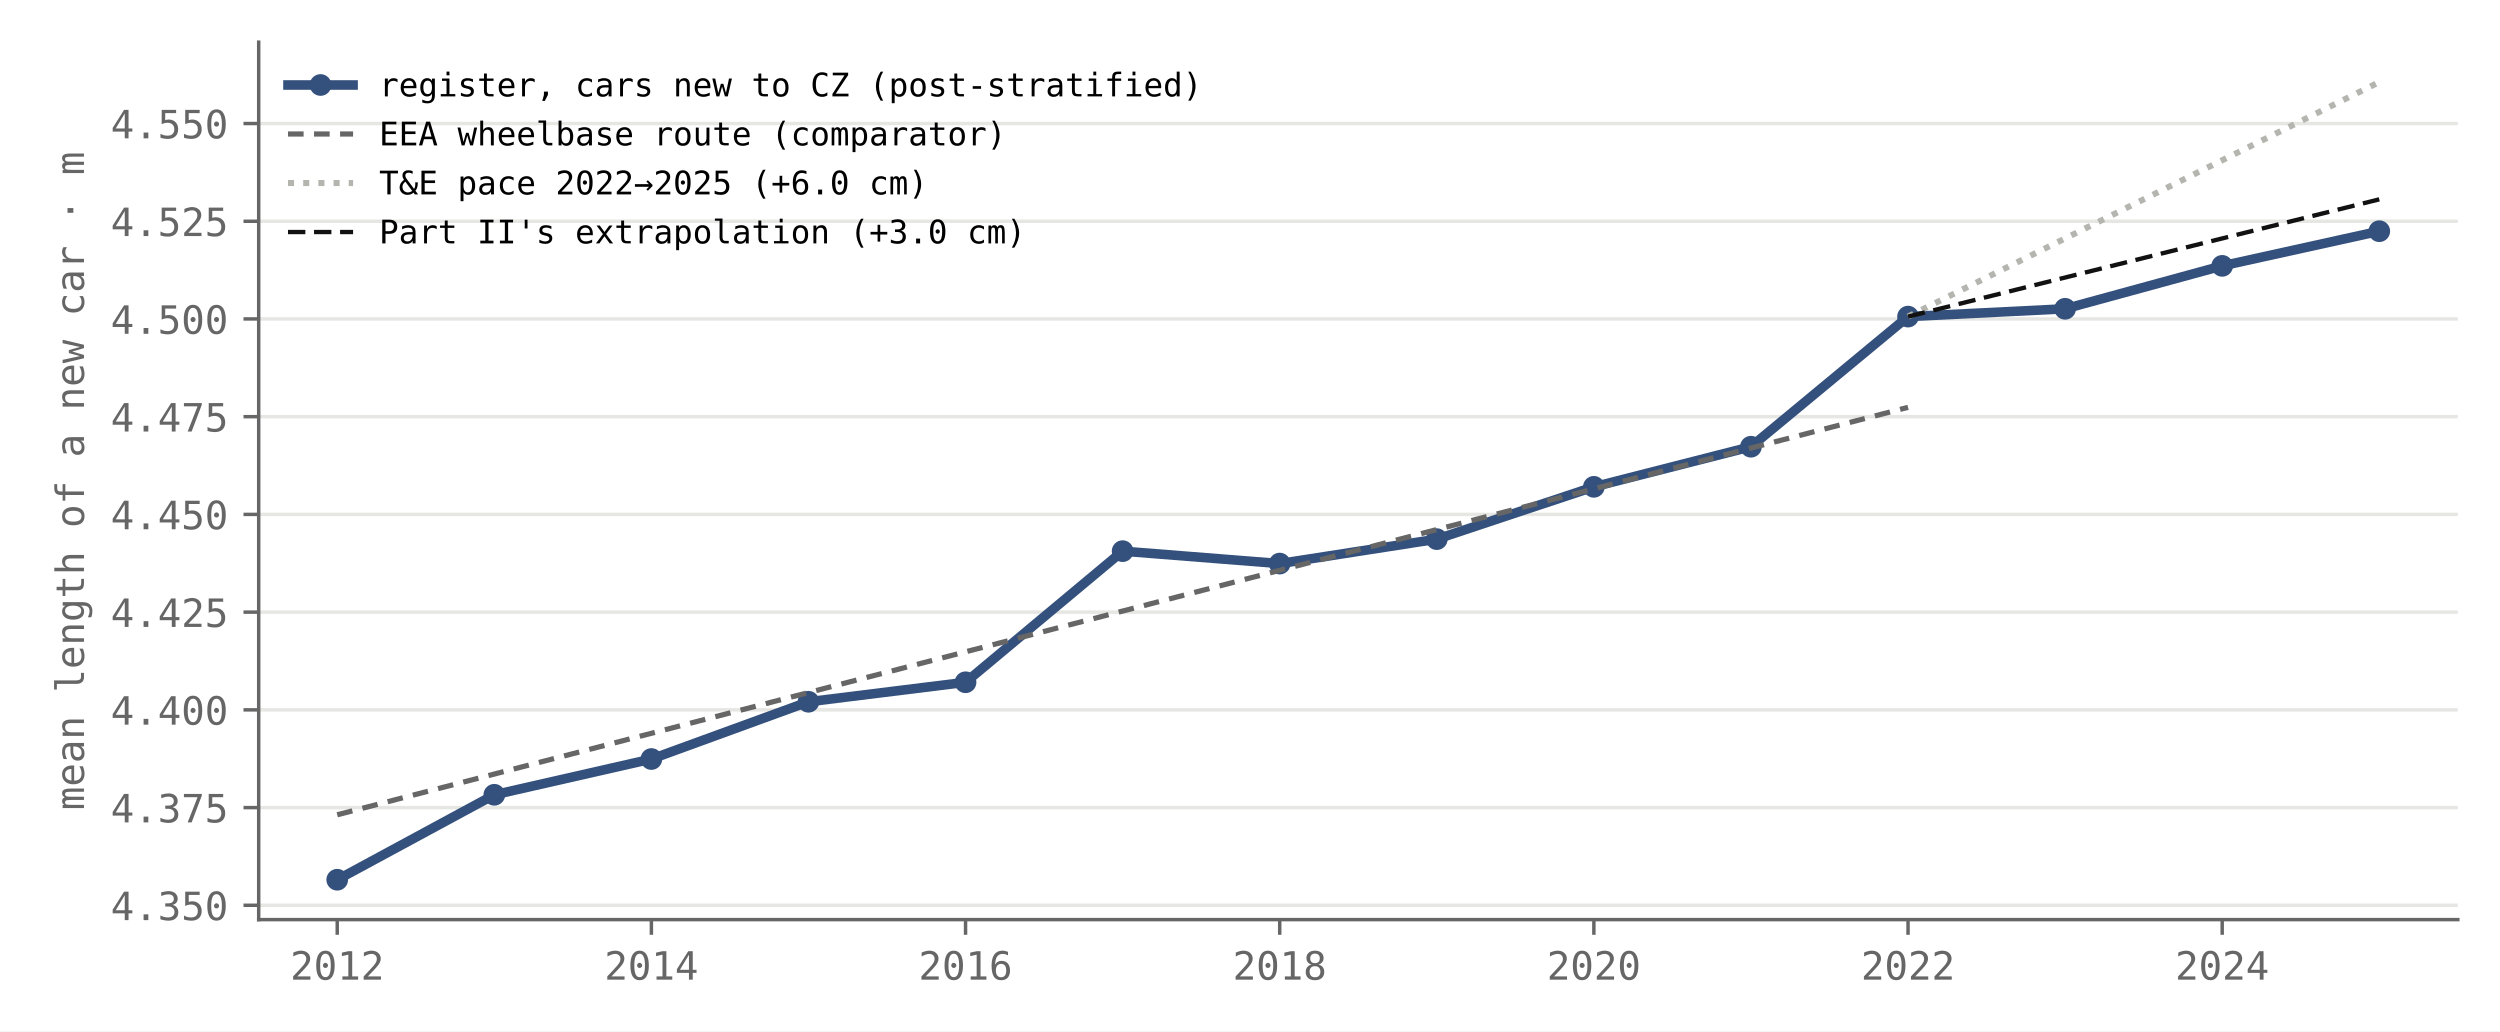
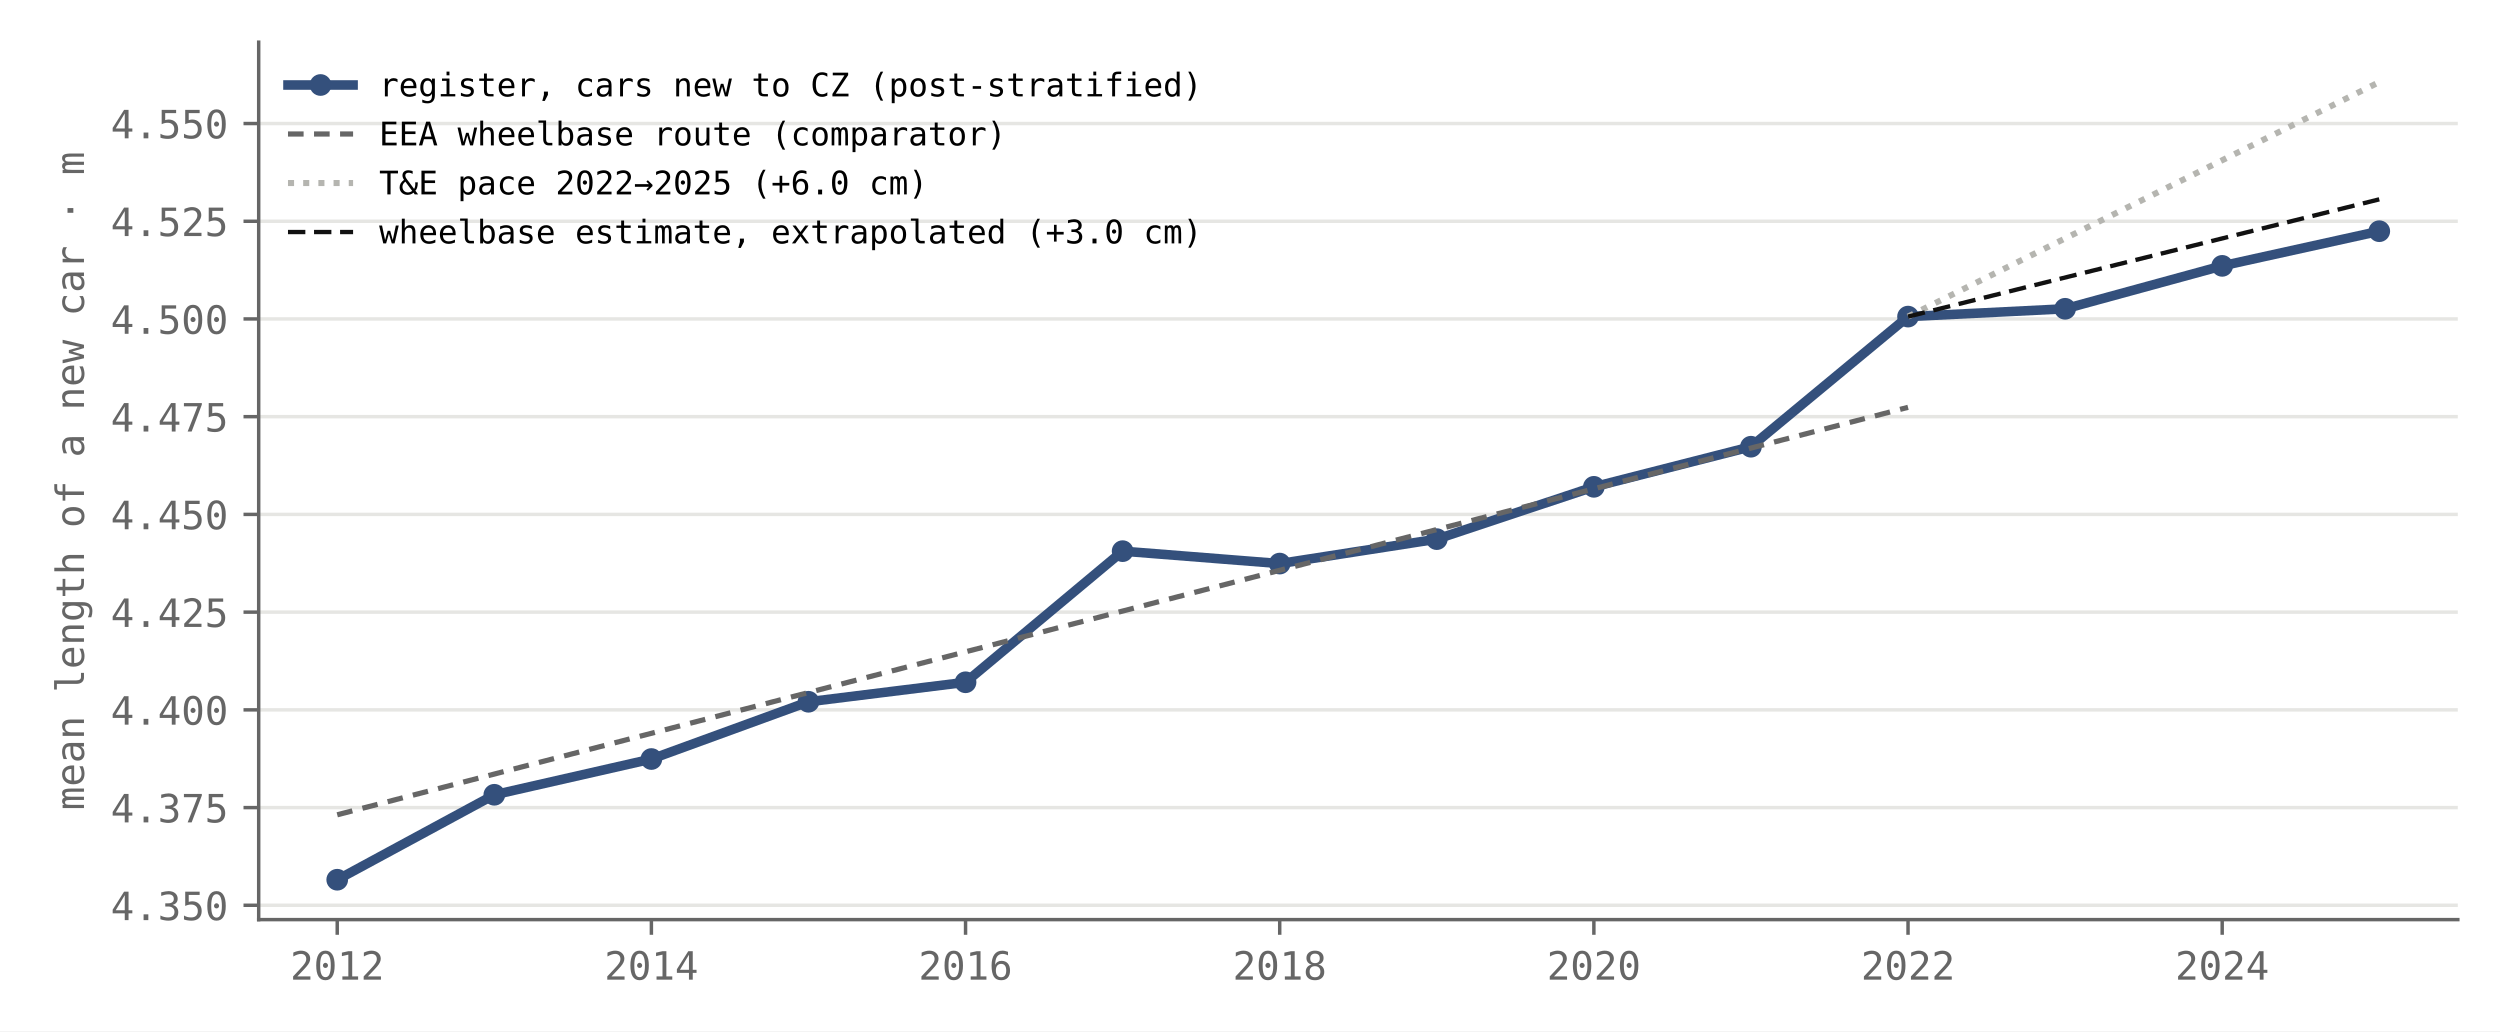
<svg xmlns="http://www.w3.org/2000/svg" xmlns:xlink="http://www.w3.org/1999/xlink" width="576pt" height="237.6pt" viewBox="0 0 576 237.6" version="1.1">
  <defs>
    <style type="text/css">*{stroke-linejoin: round; stroke-linecap: butt}</style>
  </defs>
  <g id="figure_1">
    <g id="patch_1">
      <path d="M 0 237.6  L 576 237.6  L 576 0  L 0 0  z " style="fill: #ffffff" />
    </g>
    <g id="axes_1">
      <g id="patch_2">
        <path d="M 59.602 211.88  L 566.28 211.88  L 566.28 9.72  L 59.602 9.72  z " style="fill: #ffffff" />
      </g>
      <g id="matplotlib.axis_1">
        <g id="xtick_1">
          <g id="line2d_1">
            <defs>
              <path id="m8effe8d96f" d="M 0 0  L 0 3.5  " style="stroke: #666666; stroke-width: 0.8" />
            </defs>
            <g>
              <use xlink:href="#m8effe8d96f" x="77.698" y="211.88" style="fill: #666666; stroke: #666666; stroke-width: 0.8" />
            </g>
          </g>
          <g id="text_1">
            <text style="font-size: 9px; font-family: 'DejaVu Sans Mono', 'Bitstream Vera Sans Mono', 'Computer Modern Typewriter', 'Andale Mono', 'Nimbus Mono L', 'Courier New', 'Courier', 'Fixed', 'Terminal', monospace; text-anchor: middle; fill: #666666" x="77.698" y="225.718" transform="rotate(-0 77.69775 225.7179)">2012</text>
          </g>
        </g>
        <g id="xtick_2">
          <g id="line2d_2">
            <g>
              <use xlink:href="#m8effe8d96f" x="150.08" y="211.88" style="fill: #666666; stroke: #666666; stroke-width: 0.8" />
            </g>
          </g>
          <g id="text_2">
            <text style="font-size: 9px; font-family: 'DejaVu Sans Mono', 'Bitstream Vera Sans Mono', 'Computer Modern Typewriter', 'Andale Mono', 'Nimbus Mono L', 'Courier New', 'Courier', 'Fixed', 'Terminal', monospace; text-anchor: middle; fill: #666666" x="150.08" y="225.718" transform="rotate(-0 150.0803 225.7179)">2014</text>
          </g>
        </g>
        <g id="xtick_3">
          <g id="line2d_3">
            <g>
              <use xlink:href="#m8effe8d96f" x="222.463" y="211.88" style="fill: #666666; stroke: #666666; stroke-width: 0.8" />
            </g>
          </g>
          <g id="text_3">
            <text style="font-size: 9px; font-family: 'DejaVu Sans Mono', 'Bitstream Vera Sans Mono', 'Computer Modern Typewriter', 'Andale Mono', 'Nimbus Mono L', 'Courier New', 'Courier', 'Fixed', 'Terminal', monospace; text-anchor: middle; fill: #666666" x="222.463" y="225.718" transform="rotate(-0 222.4629 225.7179)">2016</text>
          </g>
        </g>
        <g id="xtick_4">
          <g id="line2d_4">
            <g>
              <use xlink:href="#m8effe8d96f" x="294.845" y="211.88" style="fill: #666666; stroke: #666666; stroke-width: 0.8" />
            </g>
          </g>
          <g id="text_4">
            <text style="font-size: 9px; font-family: 'DejaVu Sans Mono', 'Bitstream Vera Sans Mono', 'Computer Modern Typewriter', 'Andale Mono', 'Nimbus Mono L', 'Courier New', 'Courier', 'Fixed', 'Terminal', monospace; text-anchor: middle; fill: #666666" x="294.845" y="225.718" transform="rotate(-0 294.8454 225.7179)">2018</text>
          </g>
        </g>
        <g id="xtick_5">
          <g id="line2d_5">
            <g>
              <use xlink:href="#m8effe8d96f" x="367.228" y="211.88" style="fill: #666666; stroke: #666666; stroke-width: 0.8" />
            </g>
          </g>
          <g id="text_5">
            <text style="font-size: 9px; font-family: 'DejaVu Sans Mono', 'Bitstream Vera Sans Mono', 'Computer Modern Typewriter', 'Andale Mono', 'Nimbus Mono L', 'Courier New', 'Courier', 'Fixed', 'Terminal', monospace; text-anchor: middle; fill: #666666" x="367.228" y="225.718" transform="rotate(-0 367.228 225.7179)">2020</text>
          </g>
        </g>
        <g id="xtick_6">
          <g id="line2d_6">
            <g>
              <use xlink:href="#m8effe8d96f" x="439.611" y="211.88" style="fill: #666666; stroke: #666666; stroke-width: 0.8" />
            </g>
          </g>
          <g id="text_6">
            <text style="font-size: 9px; font-family: 'DejaVu Sans Mono', 'Bitstream Vera Sans Mono', 'Computer Modern Typewriter', 'Andale Mono', 'Nimbus Mono L', 'Courier New', 'Courier', 'Fixed', 'Terminal', monospace; text-anchor: middle; fill: #666666" x="439.611" y="225.718" transform="rotate(-0 439.6105 225.7179)">2022</text>
          </g>
        </g>
        <g id="xtick_7">
          <g id="line2d_7">
            <g>
              <use xlink:href="#m8effe8d96f" x="511.993" y="211.88" style="fill: #666666; stroke: #666666; stroke-width: 0.8" />
            </g>
          </g>
          <g id="text_7">
            <text style="font-size: 9px; font-family: 'DejaVu Sans Mono', 'Bitstream Vera Sans Mono', 'Computer Modern Typewriter', 'Andale Mono', 'Nimbus Mono L', 'Courier New', 'Courier', 'Fixed', 'Terminal', monospace; text-anchor: middle; fill: #666666" x="511.993" y="225.718" transform="rotate(-0 511.9931 225.7179)">2024</text>
          </g>
        </g>
      </g>
      <g id="matplotlib.axis_2">
        <g id="ytick_1">
          <g id="line2d_8">
            <path d="M 59.602 208.579  L 566.28 208.579  " clip-path="url(#p8fb8b41179)" style="fill: none; stroke: #e6e6e3; stroke-width: 0.8; stroke-linecap: square" />
          </g>
          <g id="line2d_9">
            <defs>
              <path id="mb96a4e317b" d="M 0 0  L -3.5 0  " style="stroke: #666666; stroke-width: 0.8" />
            </defs>
            <g>
              <use xlink:href="#mb96a4e317b" x="59.602" y="208.579" style="fill: #666666; stroke: #666666; stroke-width: 0.8" />
            </g>
          </g>
          <g id="text_8">
            <text style="font-size: 9px; font-family: 'DejaVu Sans Mono', 'Bitstream Vera Sans Mono', 'Computer Modern Typewriter', 'Andale Mono', 'Nimbus Mono L', 'Courier New', 'Courier', 'Fixed', 'Terminal', monospace; text-anchor: end; fill: #666666" x="52.602" y="211.998" transform="rotate(-0 52.60211 211.9981)">4.350</text>
          </g>
        </g>
        <g id="ytick_2">
          <g id="line2d_10">
            <path d="M 59.602 186.064  L 566.28 186.064  " clip-path="url(#p8fb8b41179)" style="fill: none; stroke: #e6e6e3; stroke-width: 0.8; stroke-linecap: square" />
          </g>
          <g id="line2d_11">
            <g>
              <use xlink:href="#mb96a4e317b" x="59.602" y="186.064" style="fill: #666666; stroke: #666666; stroke-width: 0.8" />
            </g>
          </g>
          <g id="text_9">
            <text style="font-size: 9px; font-family: 'DejaVu Sans Mono', 'Bitstream Vera Sans Mono', 'Computer Modern Typewriter', 'Andale Mono', 'Nimbus Mono L', 'Courier New', 'Courier', 'Fixed', 'Terminal', monospace; text-anchor: end; fill: #666666" x="52.602" y="189.483" transform="rotate(-0 52.60211 189.4832)">4.375</text>
          </g>
        </g>
        <g id="ytick_3">
          <g id="line2d_12">
            <path d="M 59.602 163.549  L 566.28 163.549  " clip-path="url(#p8fb8b41179)" style="fill: none; stroke: #e6e6e3; stroke-width: 0.8; stroke-linecap: square" />
          </g>
          <g id="line2d_13">
            <g>
              <use xlink:href="#mb96a4e317b" x="59.602" y="163.549" style="fill: #666666; stroke: #666666; stroke-width: 0.8" />
            </g>
          </g>
          <g id="text_10">
            <text style="font-size: 9px; font-family: 'DejaVu Sans Mono', 'Bitstream Vera Sans Mono', 'Computer Modern Typewriter', 'Andale Mono', 'Nimbus Mono L', 'Courier New', 'Courier', 'Fixed', 'Terminal', monospace; text-anchor: end; fill: #666666" x="52.602" y="166.968" transform="rotate(-0 52.60211 166.9682)">4.400</text>
          </g>
        </g>
        <g id="ytick_4">
          <g id="line2d_14">
            <path d="M 59.602 141.034  L 566.28 141.034  " clip-path="url(#p8fb8b41179)" style="fill: none; stroke: #e6e6e3; stroke-width: 0.8; stroke-linecap: square" />
          </g>
          <g id="line2d_15">
            <g>
              <use xlink:href="#mb96a4e317b" x="59.602" y="141.034" style="fill: #666666; stroke: #666666; stroke-width: 0.8" />
            </g>
          </g>
          <g id="text_11">
            <text style="font-size: 9px; font-family: 'DejaVu Sans Mono', 'Bitstream Vera Sans Mono', 'Computer Modern Typewriter', 'Andale Mono', 'Nimbus Mono L', 'Courier New', 'Courier', 'Fixed', 'Terminal', monospace; text-anchor: end; fill: #666666" x="52.602" y="144.453" transform="rotate(-0 52.60211 144.4532)">4.425</text>
          </g>
        </g>
        <g id="ytick_5">
          <g id="line2d_16">
            <path d="M 59.602 118.519  L 566.28 118.519  " clip-path="url(#p8fb8b41179)" style="fill: none; stroke: #e6e6e3; stroke-width: 0.8; stroke-linecap: square" />
          </g>
          <g id="line2d_17">
            <g>
              <use xlink:href="#mb96a4e317b" x="59.602" y="118.519" style="fill: #666666; stroke: #666666; stroke-width: 0.8" />
            </g>
          </g>
          <g id="text_12">
            <text style="font-size: 9px; font-family: 'DejaVu Sans Mono', 'Bitstream Vera Sans Mono', 'Computer Modern Typewriter', 'Andale Mono', 'Nimbus Mono L', 'Courier New', 'Courier', 'Fixed', 'Terminal', monospace; text-anchor: end; fill: #666666" x="52.602" y="121.938" transform="rotate(-0 52.60211 121.9383)">4.450</text>
          </g>
        </g>
        <g id="ytick_6">
          <g id="line2d_18">
            <path d="M 59.602 96.004  L 566.28 96.004  " clip-path="url(#p8fb8b41179)" style="fill: none; stroke: #e6e6e3; stroke-width: 0.8; stroke-linecap: square" />
          </g>
          <g id="line2d_19">
            <g>
              <use xlink:href="#mb96a4e317b" x="59.602" y="96.004" style="fill: #666666; stroke: #666666; stroke-width: 0.8" />
            </g>
          </g>
          <g id="text_13">
            <text style="font-size: 9px; font-family: 'DejaVu Sans Mono', 'Bitstream Vera Sans Mono', 'Computer Modern Typewriter', 'Andale Mono', 'Nimbus Mono L', 'Courier New', 'Courier', 'Fixed', 'Terminal', monospace; text-anchor: end; fill: #666666" x="52.602" y="99.423" transform="rotate(-0 52.60211 99.42332)">4.475</text>
          </g>
        </g>
        <g id="ytick_7">
          <g id="line2d_20">
            <path d="M 59.602 73.489  L 566.28 73.489  " clip-path="url(#p8fb8b41179)" style="fill: none; stroke: #e6e6e3; stroke-width: 0.8; stroke-linecap: square" />
          </g>
          <g id="line2d_21">
            <g>
              <use xlink:href="#mb96a4e317b" x="59.602" y="73.489" style="fill: #666666; stroke: #666666; stroke-width: 0.8" />
            </g>
          </g>
          <g id="text_14">
            <text style="font-size: 9px; font-family: 'DejaVu Sans Mono', 'Bitstream Vera Sans Mono', 'Computer Modern Typewriter', 'Andale Mono', 'Nimbus Mono L', 'Courier New', 'Courier', 'Fixed', 'Terminal', monospace; text-anchor: end; fill: #666666" x="52.602" y="76.908" transform="rotate(-0 52.60211 76.90836)">4.500</text>
          </g>
        </g>
        <g id="ytick_8">
          <g id="line2d_22">
            <path d="M 59.602 50.974  L 566.28 50.974  " clip-path="url(#p8fb8b41179)" style="fill: none; stroke: #e6e6e3; stroke-width: 0.8; stroke-linecap: square" />
          </g>
          <g id="line2d_23">
            <g>
              <use xlink:href="#mb96a4e317b" x="59.602" y="50.974" style="fill: #666666; stroke: #666666; stroke-width: 0.8" />
            </g>
          </g>
          <g id="text_15">
            <text style="font-size: 9px; font-family: 'DejaVu Sans Mono', 'Bitstream Vera Sans Mono', 'Computer Modern Typewriter', 'Andale Mono', 'Nimbus Mono L', 'Courier New', 'Courier', 'Fixed', 'Terminal', monospace; text-anchor: end; fill: #666666" x="52.602" y="54.393" transform="rotate(-0 52.60211 54.3934)">4.525</text>
          </g>
        </g>
        <g id="ytick_9">
          <g id="line2d_24">
            <path d="M 59.602 28.459  L 566.28 28.459  " clip-path="url(#p8fb8b41179)" style="fill: none; stroke: #e6e6e3; stroke-width: 0.8; stroke-linecap: square" />
          </g>
          <g id="line2d_25">
            <g>
              <use xlink:href="#mb96a4e317b" x="59.602" y="28.459" style="fill: #666666; stroke: #666666; stroke-width: 0.8" />
            </g>
          </g>
          <g id="text_16">
            <text style="font-size: 9px; font-family: 'DejaVu Sans Mono', 'Bitstream Vera Sans Mono', 'Computer Modern Typewriter', 'Andale Mono', 'Nimbus Mono L', 'Courier New', 'Courier', 'Fixed', 'Terminal', monospace; text-anchor: end; fill: #666666" x="52.602" y="31.878" transform="rotate(-0 52.60211 31.87844)">4.550</text>
          </g>
        </g>
        <g id="text_17">
          <text style="font-size: 9px; font-family: 'DejaVu Sans Mono', 'Bitstream Vera Sans Mono', 'Computer Modern Typewriter', 'Andale Mono', 'Nimbus Mono L', 'Courier New', 'Courier', 'Fixed', 'Terminal', monospace; text-anchor: middle; fill: #666666" x="19.349" y="110.8" transform="rotate(-90 19.34859 110.8)">mean length of a new car · m</text>
        </g>
      </g>
      <g id="line2d_26">
        <path d="M 77.698 202.691  L 113.889 183.118  L 150.08 174.88  L 186.272 161.687  L 222.463 157.196  L 258.654 126.986  L 294.845 129.848  L 331.037 124.217  L 367.228 112.164  L 403.419 102.924  L 439.611 72.945  L 475.802 71.143  L 511.993 61.255  L 548.184 53.268  " clip-path="url(#p8fb8b41179)" style="fill: none; stroke: #34507c; stroke-width: 2.2; stroke-linecap: square" />
        <defs>
          <path id="mdb0a76000e" d="M 0 2  C 0.53 2 1.039 1.789 1.414 1.414  C 1.789 1.039 2 0.53 2 0  C 2 -0.53 1.789 -1.039 1.414 -1.414  C 1.039 -1.789 0.53 -2 0 -2  C -0.53 -2 -1.039 -1.789 -1.414 -1.414  C -1.789 -1.039 -2 -0.53 -2 0  C -2 0.53 -1.789 1.039 -1.414 1.414  C -1.039 1.789 -0.53 2 0 2  z " style="stroke: #34507c" />
        </defs>
        <g clip-path="url(#p8fb8b41179)">
          <use xlink:href="#mdb0a76000e" x="77.698" y="202.691" style="fill: #34507c; stroke: #34507c" />
          <use xlink:href="#mdb0a76000e" x="113.889" y="183.118" style="fill: #34507c; stroke: #34507c" />
          <use xlink:href="#mdb0a76000e" x="150.08" y="174.88" style="fill: #34507c; stroke: #34507c" />
          <use xlink:href="#mdb0a76000e" x="186.272" y="161.687" style="fill: #34507c; stroke: #34507c" />
          <use xlink:href="#mdb0a76000e" x="222.463" y="157.196" style="fill: #34507c; stroke: #34507c" />
          <use xlink:href="#mdb0a76000e" x="258.654" y="126.986" style="fill: #34507c; stroke: #34507c" />
          <use xlink:href="#mdb0a76000e" x="294.845" y="129.848" style="fill: #34507c; stroke: #34507c" />
          <use xlink:href="#mdb0a76000e" x="331.037" y="124.217" style="fill: #34507c; stroke: #34507c" />
          <use xlink:href="#mdb0a76000e" x="367.228" y="112.164" style="fill: #34507c; stroke: #34507c" />
          <use xlink:href="#mdb0a76000e" x="403.419" y="102.924" style="fill: #34507c; stroke: #34507c" />
          <use xlink:href="#mdb0a76000e" x="439.611" y="72.945" style="fill: #34507c; stroke: #34507c" />
          <use xlink:href="#mdb0a76000e" x="475.802" y="71.143" style="fill: #34507c; stroke: #34507c" />
          <use xlink:href="#mdb0a76000e" x="511.993" y="61.255" style="fill: #34507c; stroke: #34507c" />
          <use xlink:href="#mdb0a76000e" x="548.184" y="53.268" style="fill: #34507c; stroke: #34507c" />
        </g>
      </g>
      <g id="line2d_27">
        <path d="M 77.698 187.728  L 439.611 93.846  " clip-path="url(#p8fb8b41179)" style="fill: none; stroke-dasharray: 3.6,2.4; stroke-dashoffset: 0; stroke: #666666; stroke-width: 1.2" />
      </g>
      <g id="line2d_28">
        <path d="M 439.611 72.945  L 548.184 18.909  " clip-path="url(#p8fb8b41179)" style="fill: none; stroke-dasharray: 1.4,2.1; stroke-dashoffset: 0; stroke: #b5b5b0; stroke-width: 1.4" />
      </g>
      <g id="line2d_29">
        <path d="M 439.611 72.945  L 548.184 45.927  " clip-path="url(#p8fb8b41179)" style="fill: none; stroke-dasharray: 4,2; stroke-dashoffset: 0; stroke: #111111" />
      </g>
      <g id="patch_3">
        <path d="M 59.602 211.88  L 59.602 9.72  " style="fill: none; stroke: #666666; stroke-width: 0.8; stroke-linejoin: miter; stroke-linecap: square" />
      </g>
      <g id="patch_4">
        <path d="M 59.602 211.88  L 566.28 211.88  " style="fill: none; stroke: #666666; stroke-width: 0.8; stroke-linejoin: miter; stroke-linecap: square" />
      </g>
      <g id="legend_1">
        <g id="line2d_30">
          <path d="M 66.352 19.584  L 73.852 19.584  L 81.352 19.584  " style="fill: none; stroke: #34507c; stroke-width: 2.2; stroke-linecap: square" />
          <g>
            <use xlink:href="#mdb0a76000e" x="73.852" y="19.584" style="fill: #34507c; stroke: #34507c" />
          </g>
        </g>
        <g id="text_18">
          <text style="font-size: 7.5px; font-family: 'DejaVu Sans Mono', 'Bitstream Vera Sans Mono', 'Computer Modern Typewriter', 'Andale Mono', 'Nimbus Mono L', 'Courier New', 'Courier', 'Fixed', 'Terminal', monospace; text-anchor: start" x="87.352" y="22.209" transform="rotate(-0 87.35211 22.20867)">register, cars new to CZ (post-stratified)</text>
        </g>
        <g id="line2d_31">
          <path d="M 66.352 30.874  L 73.852 30.874  L 81.352 30.874  " style="fill: none; stroke-dasharray: 3.6,2.4; stroke-dashoffset: 0; stroke: #666666; stroke-width: 1.2" />
        </g>
        <g id="text_19">
          <text style="font-size: 7.5px; font-family: 'DejaVu Sans Mono', 'Bitstream Vera Sans Mono', 'Computer Modern Typewriter', 'Andale Mono', 'Nimbus Mono L', 'Courier New', 'Courier', 'Fixed', 'Terminal', monospace; text-anchor: start" x="87.352" y="33.499" transform="rotate(-0 87.35211 33.4991)">EEA wheelbase route (comparator)</text>
        </g>
        <g id="line2d_32">
          <path d="M 66.352 42.165  L 73.852 42.165  L 81.352 42.165  " style="fill: none; stroke-dasharray: 1.4,2.1; stroke-dashoffset: 0; stroke: #b5b5b0; stroke-width: 1.4" />
        </g>
        <g id="text_20">
          <text style="font-size: 7.5px; font-family: 'DejaVu Sans Mono', 'Bitstream Vera Sans Mono', 'Computer Modern Typewriter', 'Andale Mono', 'Nimbus Mono L', 'Courier New', 'Courier', 'Fixed', 'Terminal', monospace; text-anchor: start" x="87.352" y="44.79" transform="rotate(-0 87.35211 44.78953)">T&amp;E pace 2022→2025 (+6.0 cm)</text>
        </g>
        <g id="line2d_33">
          <path d="M 66.352 53.455  L 73.852 53.455  L 81.352 53.455  " style="fill: none; stroke-dasharray: 4,2; stroke-dashoffset: 0; stroke: #111111" />
        </g>
        <g id="text_21">
-           <text style="font-size: 7.5px; font-family: 'DejaVu Sans Mono', 'Bitstream Vera Sans Mono', 'Computer Modern Typewriter', 'Andale Mono', 'Nimbus Mono L', 'Courier New', 'Courier', 'Fixed', 'Terminal', monospace; text-anchor: start" x="87.352" y="56.08" transform="rotate(-0 87.35211 56.07996)">Part II's extrapolation (+3.0 cm)</text>
+           <text style="font-size: 7.5px; font-family: 'DejaVu Sans Mono', 'Bitstream Vera Sans Mono', 'Computer Modern Typewriter', 'Andale Mono', 'Nimbus Mono L', 'Courier New', 'Courier', 'Fixed', 'Terminal', monospace; text-anchor: start" x="87.352" y="56.08" transform="rotate(-0 87.35211 56.07996)">wheelbase estimate, extrapolated (+3.0 cm)</text>
        </g>
      </g>
    </g>
  </g>
  <defs>
    <clipPath id="p8fb8b41179">
      <rect x="59.602" y="9.72" width="506.678" height="202.16" />
    </clipPath>
  </defs>
</svg>
